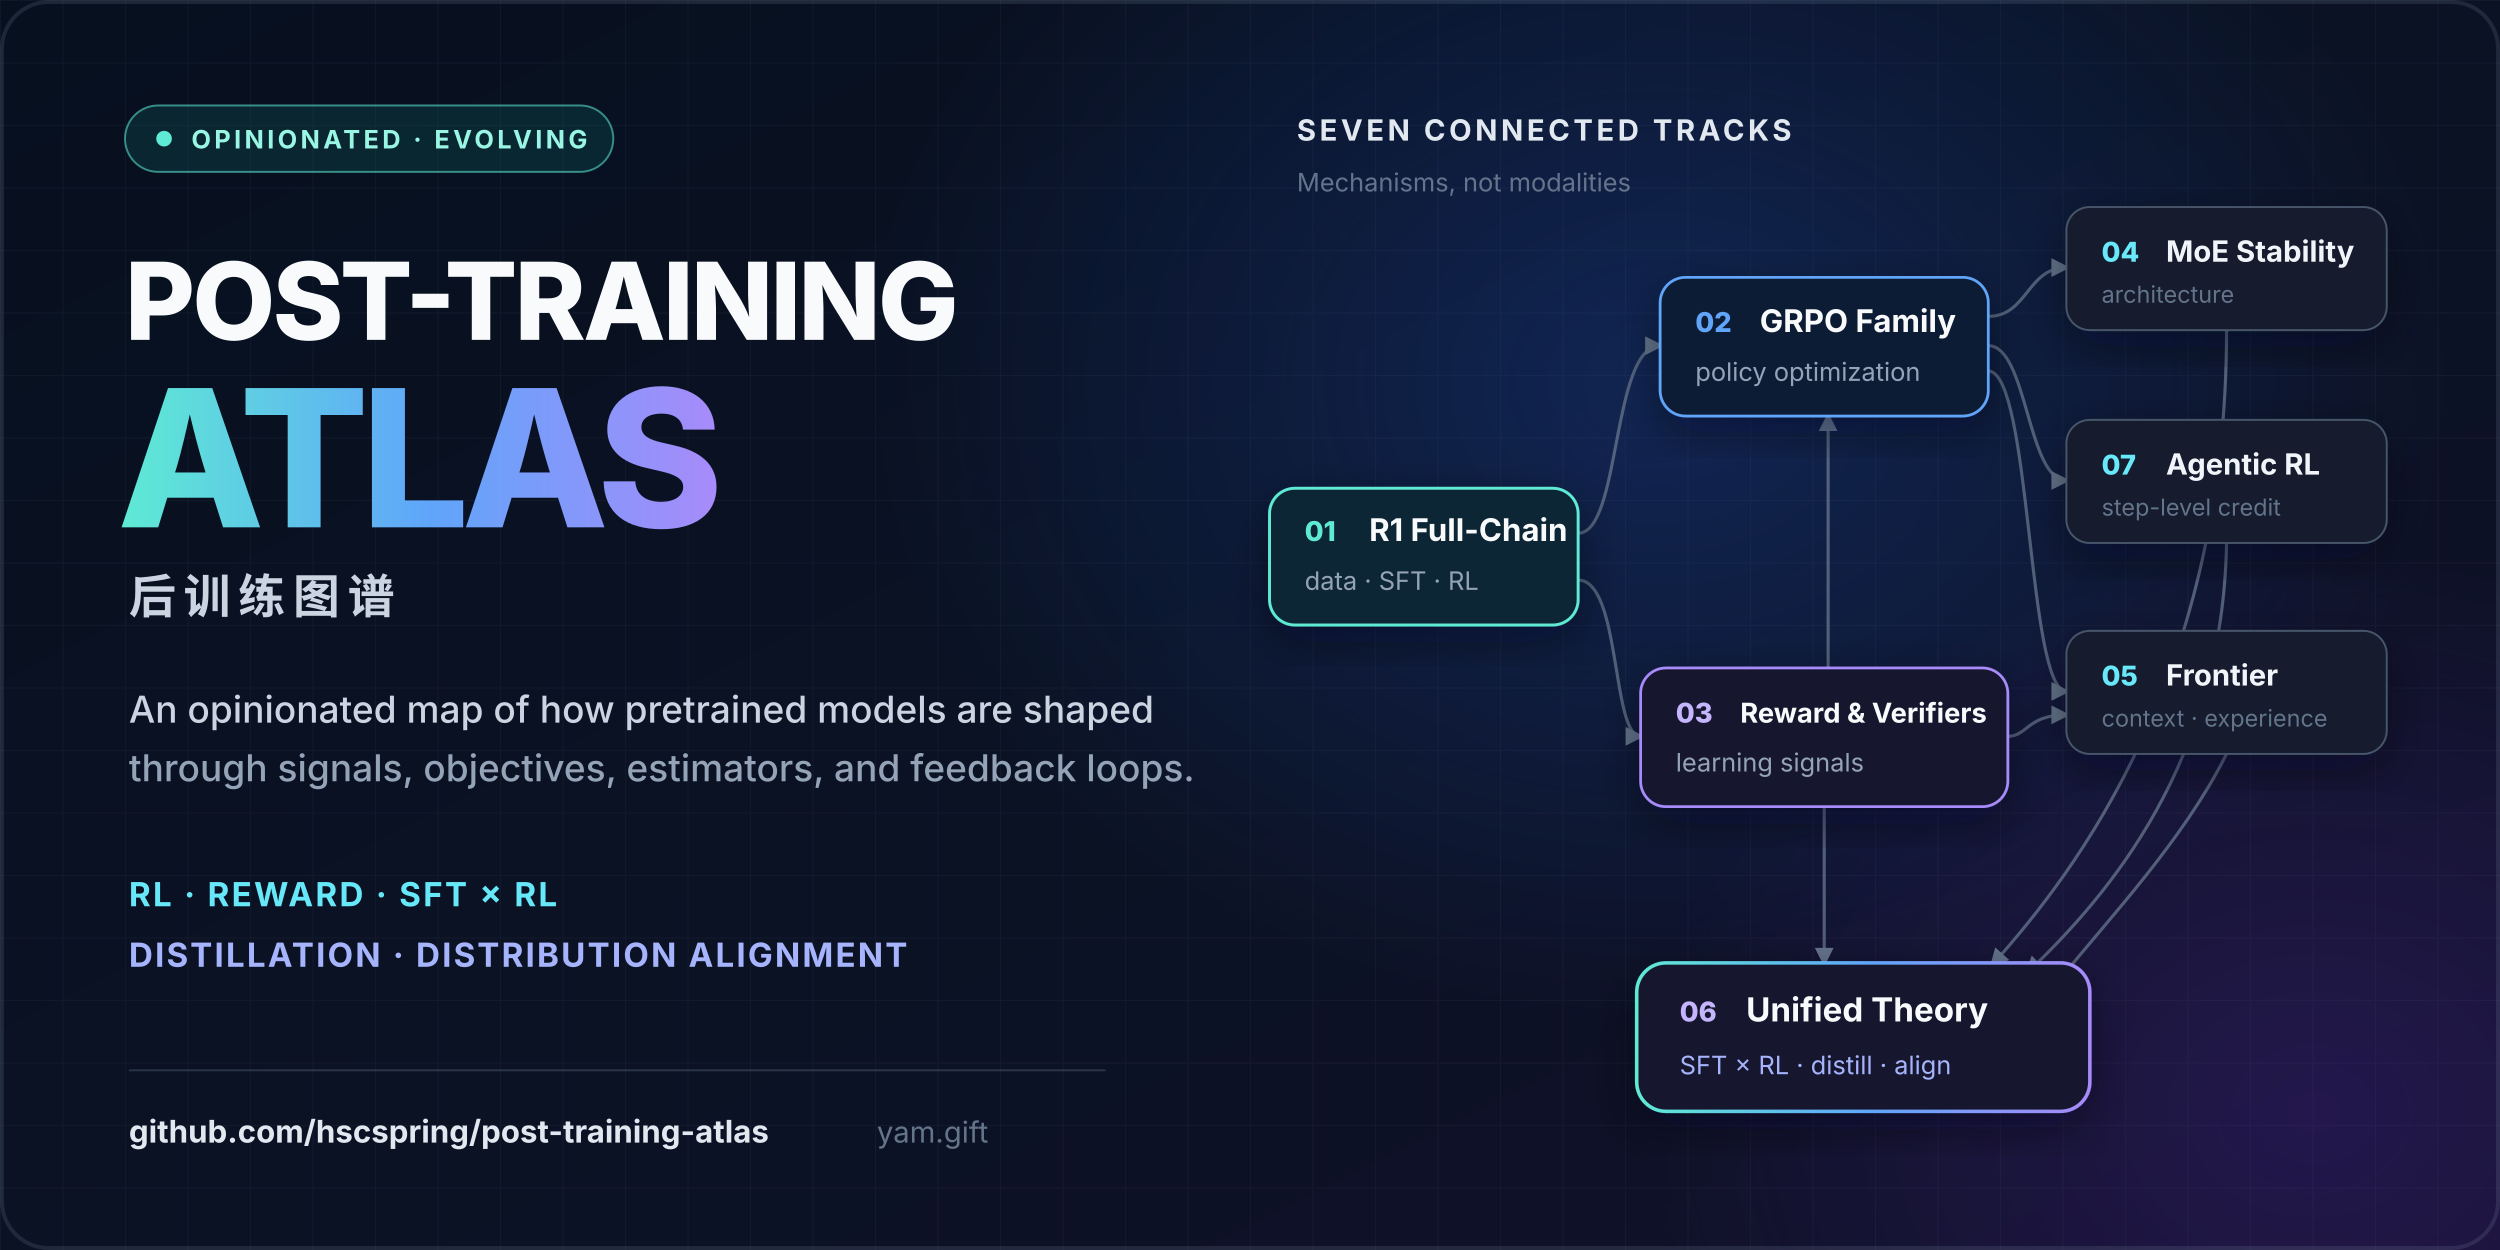
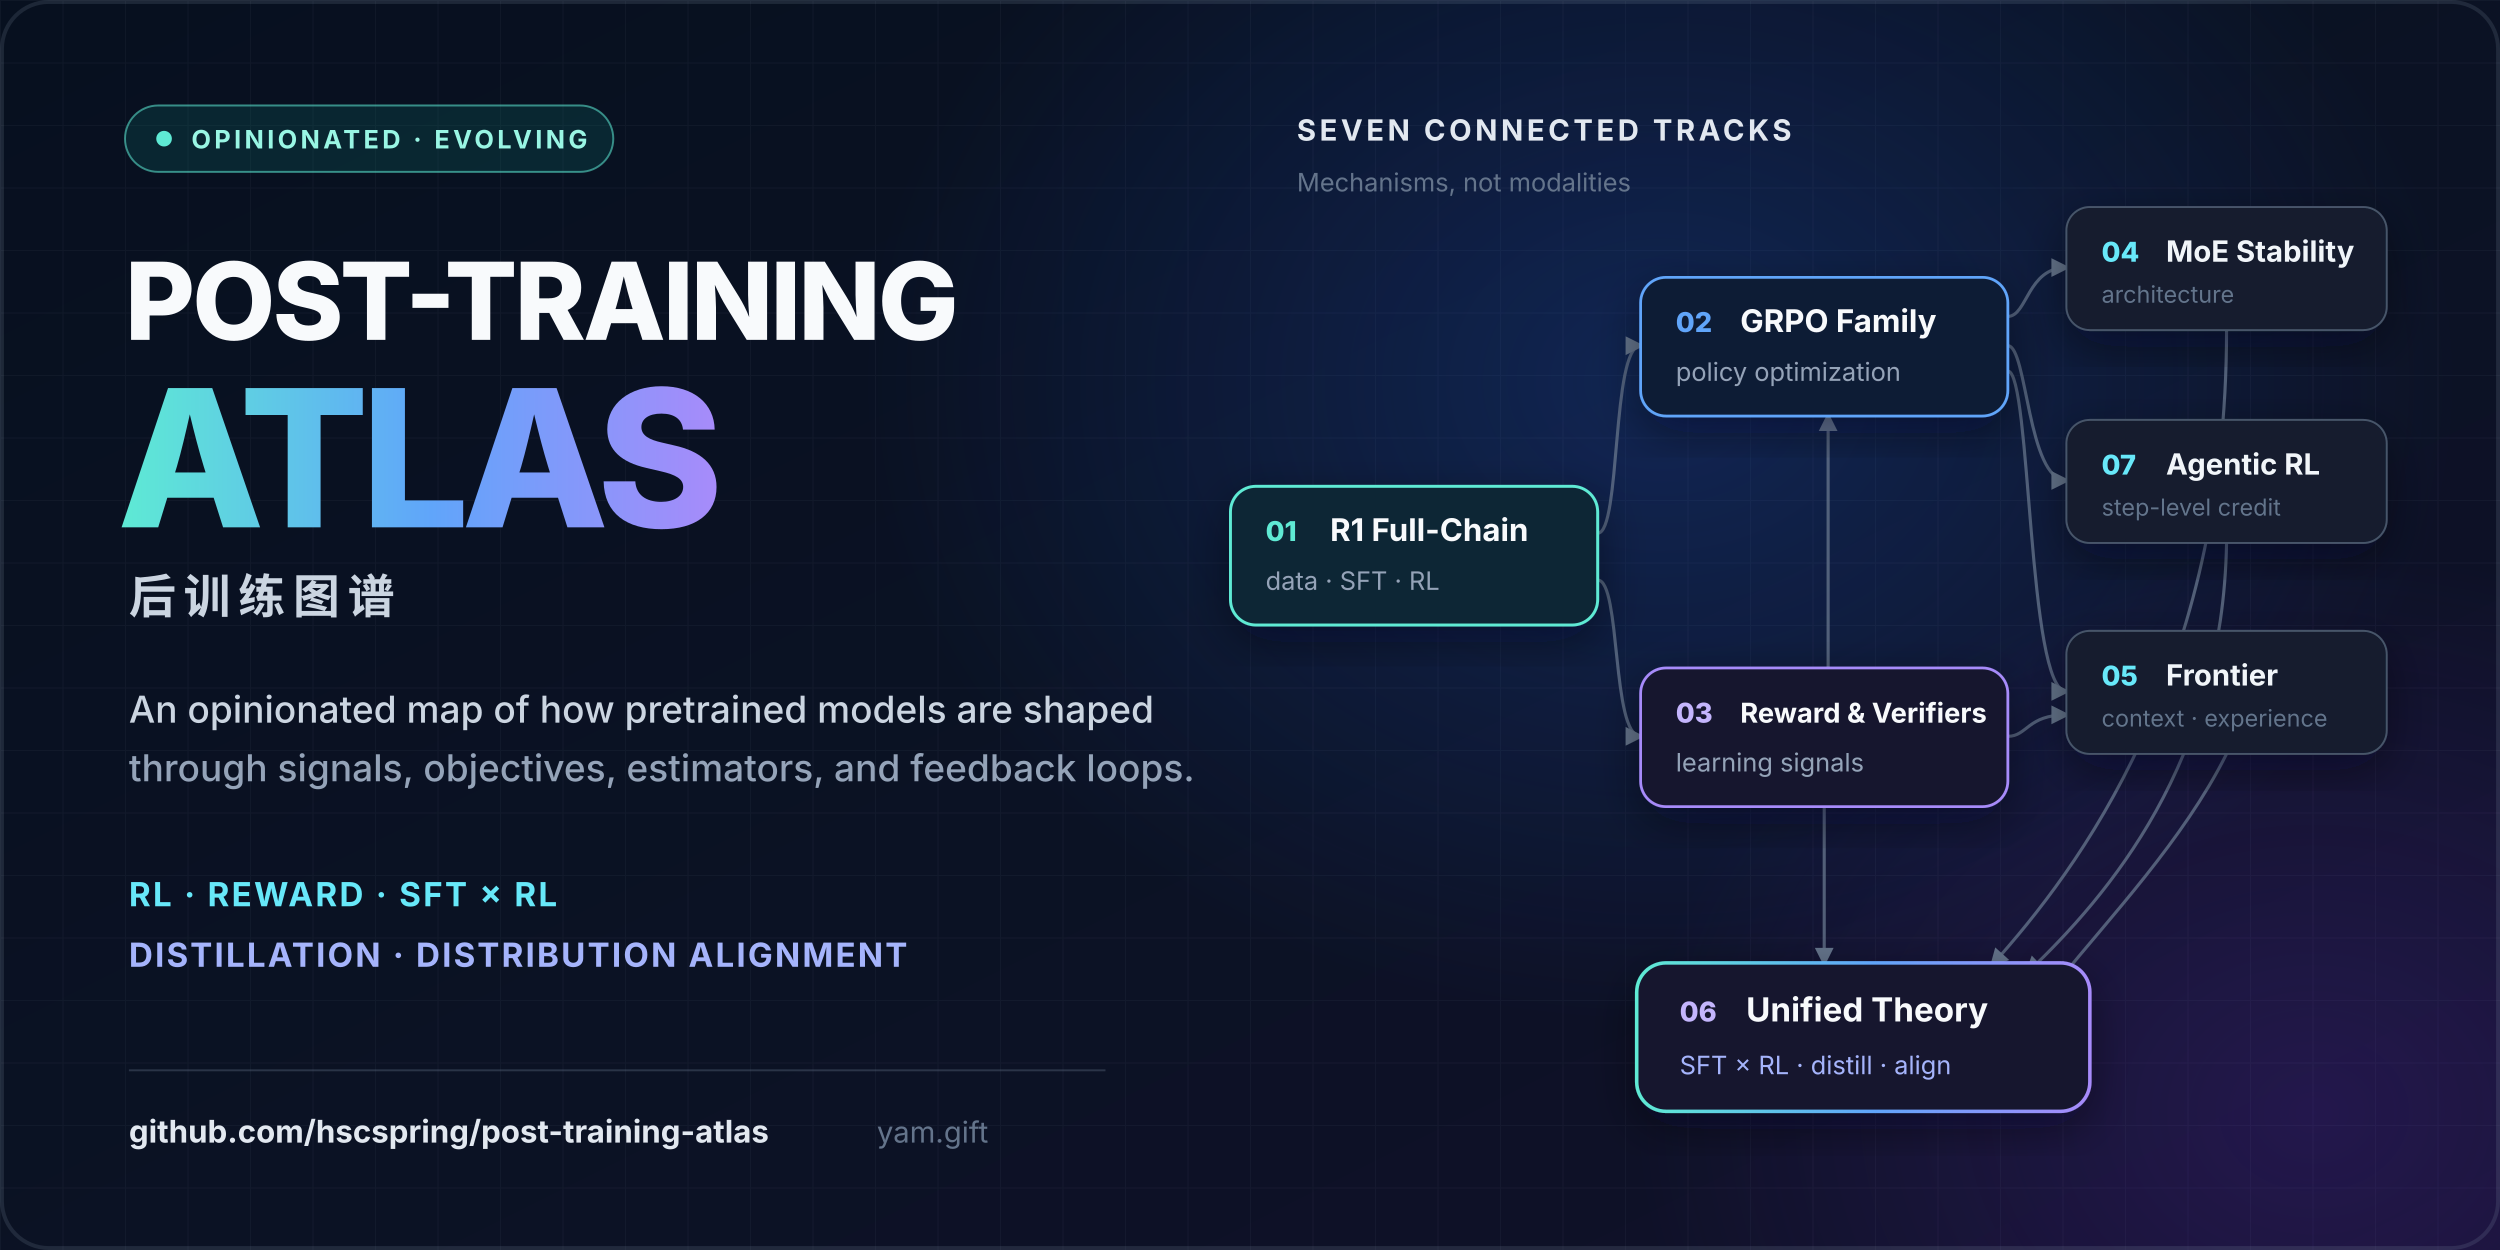
<svg xmlns="http://www.w3.org/2000/svg" width="1280" height="640" viewBox="0 0 1280 640" role="img" aria-labelledby="title desc">
  <defs>
    <linearGradient id="background" x1="0" y1="0" x2="1" y2="1">
      <stop offset="0" stop-color="#07101f" />
      <stop offset="0.55" stop-color="#0b1224" />
      <stop offset="1" stop-color="#11102a" />
    </linearGradient>
    <linearGradient id="accent" x1="0" y1="0" x2="1" y2="0">
      <stop offset="0" stop-color="#5eead4" />
      <stop offset="0.52" stop-color="#60a5fa" />
      <stop offset="1" stop-color="#a78bfa" />
    </linearGradient>
    <radialGradient id="glowBlue" cx="50%" cy="50%" r="50%">
      <stop offset="0" stop-color="#2563eb" stop-opacity="0.24" />
      <stop offset="1" stop-color="#2563eb" stop-opacity="0" />
    </radialGradient>
    <radialGradient id="glowViolet" cx="50%" cy="50%" r="50%">
      <stop offset="0" stop-color="#7c3aed" stop-opacity="0.18" />
      <stop offset="1" stop-color="#7c3aed" stop-opacity="0" />
    </radialGradient>
    <pattern id="grid" width="32" height="32" patternUnits="userSpaceOnUse">
      <path d="M 32 0 L 0 0 0 32" fill="none" stroke="#94a3b8" stroke-opacity="0.055" stroke-width="1" />
    </pattern>
    <filter id="shadow" x="-30%" y="-30%" width="160%" height="160%">
      <feDropShadow dx="0" dy="8" stdDeviation="12" flood-color="#020617" flood-opacity="0.42" />
    </filter>
    <marker id="arrow" viewBox="0 0 10 10" refX="8" refY="5" markerWidth="6" markerHeight="6" orient="auto-start-reverse">
      <path d="M 0 0 L 10 5 L 0 10 z" fill="#64748b" />
    </marker>
  </defs>
  <rect width="1280" height="640" fill="url(#background)" />
  <rect width="1280" height="640" fill="url(#grid)" />
  <ellipse cx="850" cy="195" rx="410" ry="330" fill="url(#glowBlue)" />
  <ellipse cx="1185" cy="570" rx="350" ry="290" fill="url(#glowViolet)" />
  <rect x="1" y="1" width="1278" height="638" rx="24" fill="none" stroke="#94a3b8" stroke-opacity="0.16" stroke-width="2" />
  <g font-family="Inter, -apple-system, BlinkMacSystemFont, 'Segoe UI', 'Noto Sans SC', sans-serif">
    <rect x="64" y="54" width="250" height="34" rx="17" fill="#0f766e" fill-opacity="0.22" stroke="#5eead4" stroke-opacity="0.55" />
    <circle cx="84" cy="71" r="4" fill="#5eead4" />
    <text x="98" y="76" fill="#99f6e4" font-size="13" font-weight="700" letter-spacing="1.7">OPINIONATED · EVOLVING</text>
    <text x="64" y="174" fill="#f8fafc" font-size="55" font-weight="760" letter-spacing="-1.4">POST-TRAINING</text>
    <text x="60" y="270" fill="url(#accent)" font-size="98" font-weight="820" letter-spacing="-4">ATLAS</text>
    <text x="66" y="314" fill="#cbd5e1" font-size="24" font-weight="600" letter-spacing="4">后训练图谱</text>
    <text x="66" y="370" fill="#cbd5e1" font-size="19" font-weight="450">An opinionated map of how pretrained models are shaped</text>
    <text x="66" y="400" fill="#94a3b8" font-size="19" font-weight="450">through signals, objectives, estimators, and feedback loops.</text>
    <text x="66" y="464" fill="#67e8f9" font-size="17" font-weight="720" letter-spacing="1.15">RL  ·  REWARD  ·  SFT × RL</text>
    <text x="66" y="495" fill="#a5b4fc" font-size="17" font-weight="720" letter-spacing="1.1">DISTILLATION  ·  DISTRIBUTION ALIGNMENT</text>
    <line x1="66" y1="548" x2="566" y2="548" stroke="#64748b" stroke-opacity="0.35" />
    <text x="66" y="585" fill="#e2e8f0" font-size="16" font-weight="650">github.com/hscspring/post-training-atlas</text>
    <text x="506" y="585" text-anchor="end" fill="#64748b" font-size="15">yam.gift</text>
  </g>
  <line x1="616" y1="56" x2="616" y2="584" stroke="url(#accent)" stroke-opacity="0.26" />
  <g font-family="Inter, -apple-system, BlinkMacSystemFont, 'Segoe UI', sans-serif">
    <text x="664" y="72" fill="#e2e8f0" font-size="15" font-weight="750" letter-spacing="1.8">SEVEN CONNECTED TRACKS</text>
    <text x="664" y="98" fill="#64748b" font-size="13">Mechanisms, not modalities</text>
    <g fill="none" stroke="#64748b" stroke-opacity="0.78" stroke-width="1.6" marker-end="url(#arrow)">
-       <path d="M 808 273 C 830 273, 825 177, 850 177" />
-       <path d="M 808 297 C 830 297, 825 377, 840 377" />
+       <path d="M 818 273 C 830 273, 825 177, 840 177" />
+       <path d="M 818 297 C 830 297, 825 377, 840 377" />
      <path d="M 936 342 C 936 303, 936 250, 936 213" />
-       <path d="M 1018 162 C 1038 162, 1038 137, 1058 137" />
-       <path d="M 1018 177 C 1038 177, 1038 246, 1058 246" />
-       <path d="M 1018 190 C 1040 190, 1038 354, 1058 354" />
+       <path d="M 1028 162 C 1038 162, 1038 137, 1058 137" />
+       <path d="M 1028 177 C 1038 177, 1038 246, 1058 246" />
+       <path d="M 1028 190 C 1040 190, 1038 354, 1058 354" />
      <path d="M 1028 377 C 1038 377, 1038 366, 1058 366" />
      <path d="M 934 413 C 934 448, 934 470, 934 493" />
      <path d="M 1140 169 C 1140 345, 1064 445, 1020 494" />
      <path d="M 1140 278 C 1138 390, 1080 458, 1038 498" />
      <path d="M 1140 386 C 1118 430, 1080 470, 1055 501" />
    </g>
    <g filter="url(#shadow)">
-       <rect x="650" y="250" width="158" height="70" rx="13" fill="#0f2534" stroke="#5eead4" stroke-width="1.5" />
-       <text x="668" y="277" fill="#5eead4" font-size="14" font-weight="800">01</text>
-       <text x="701" y="277" fill="#f8fafc" font-size="16" font-weight="700">R1 Full-Chain</text>
-       <text x="668" y="302" fill="#94a3b8" font-size="13">data · SFT · RL</text>
+       <rect x="630" y="249" width="188" height="71" rx="13" fill="#0f2534" stroke="#5eead4" stroke-width="1.5" />
+       <text x="648" y="277" fill="#5eead4" font-size="14" font-weight="800">01</text>
+       <text x="681" y="277" fill="#f8fafc" font-size="16" font-weight="700">R1 Full-Chain</text>
+       <text x="648" y="302" fill="#94a3b8" font-size="13">data · SFT · RL</text>
    </g>
    <g filter="url(#shadow)">
-       <rect x="850" y="142" width="168" height="71" rx="13" fill="#111d36" stroke="#60a5fa" stroke-width="1.4" />
-       <text x="868" y="170" fill="#60a5fa" font-size="14" font-weight="800">02</text>
-       <text x="901" y="170" fill="#f8fafc" font-size="16" font-weight="700">GRPO Family</text>
-       <text x="868" y="195" fill="#94a3b8" font-size="13">policy optimization</text>
+       <rect x="840" y="142" width="188" height="71" rx="13" fill="#111d36" stroke="#60a5fa" stroke-width="1.4" />
+       <text x="858" y="170" fill="#60a5fa" font-size="14" font-weight="800">02</text>
+       <text x="891" y="170" fill="#f8fafc" font-size="16" font-weight="700">GRPO Family</text>
+       <text x="858" y="195" fill="#94a3b8" font-size="13">policy optimization</text>
    </g>
    <g filter="url(#shadow)">
      <rect x="840" y="342" width="188" height="71" rx="13" fill="#17182f" stroke="#a78bfa" stroke-width="1.4" />
      <text x="858" y="370" fill="#c4b5fd" font-size="14" font-weight="800">03</text>
      <text x="891" y="370" fill="#f8fafc" font-size="14" font-weight="700">Reward &amp; Verifiers</text>
      <text x="858" y="395" fill="#94a3b8" font-size="13">learning signals</text>
    </g>
    <g filter="url(#shadow)">
      <rect x="1058" y="106" width="164" height="63" rx="12" fill="#121a2d" stroke="#475569" />
      <text x="1076" y="134" fill="#67e8f9" font-size="14" font-weight="800">04</text>
      <text x="1109" y="134" fill="#f1f5f9" font-size="15" font-weight="700">MoE Stability</text>
      <text x="1076" y="155" fill="#64748b" font-size="12">architecture</text>
    </g>
    <g filter="url(#shadow)">
      <rect x="1058" y="215" width="164" height="63" rx="12" fill="#121a2d" stroke="#475569" />
      <text x="1076" y="243" fill="#67e8f9" font-size="14" font-weight="800">07</text>
      <text x="1109" y="243" fill="#f1f5f9" font-size="15" font-weight="700">Agentic RL</text>
      <text x="1076" y="264" fill="#64748b" font-size="12">step-level credit</text>
    </g>
    <g filter="url(#shadow)">
      <rect x="1058" y="323" width="164" height="63" rx="12" fill="#121a2d" stroke="#475569" />
      <text x="1076" y="351" fill="#67e8f9" font-size="14" font-weight="800">05</text>
      <text x="1109" y="351" fill="#f1f5f9" font-size="15" font-weight="700">Frontier</text>
      <text x="1076" y="372" fill="#64748b" font-size="12">context · experience</text>
    </g>
    <g filter="url(#shadow)">
      <rect x="838" y="493" width="232" height="76" rx="15" fill="#17172f" stroke="url(#accent)" stroke-width="1.8" />
      <text x="860" y="523" fill="#c4b5fd" font-size="14" font-weight="800">06</text>
      <text x="894" y="523" fill="#f8fafc" font-size="17" font-weight="750">Unified Theory</text>
      <text x="860" y="550" fill="#a5b4fc" font-size="13">SFT × RL · distill · align</text>
    </g>
  </g>
</svg>
